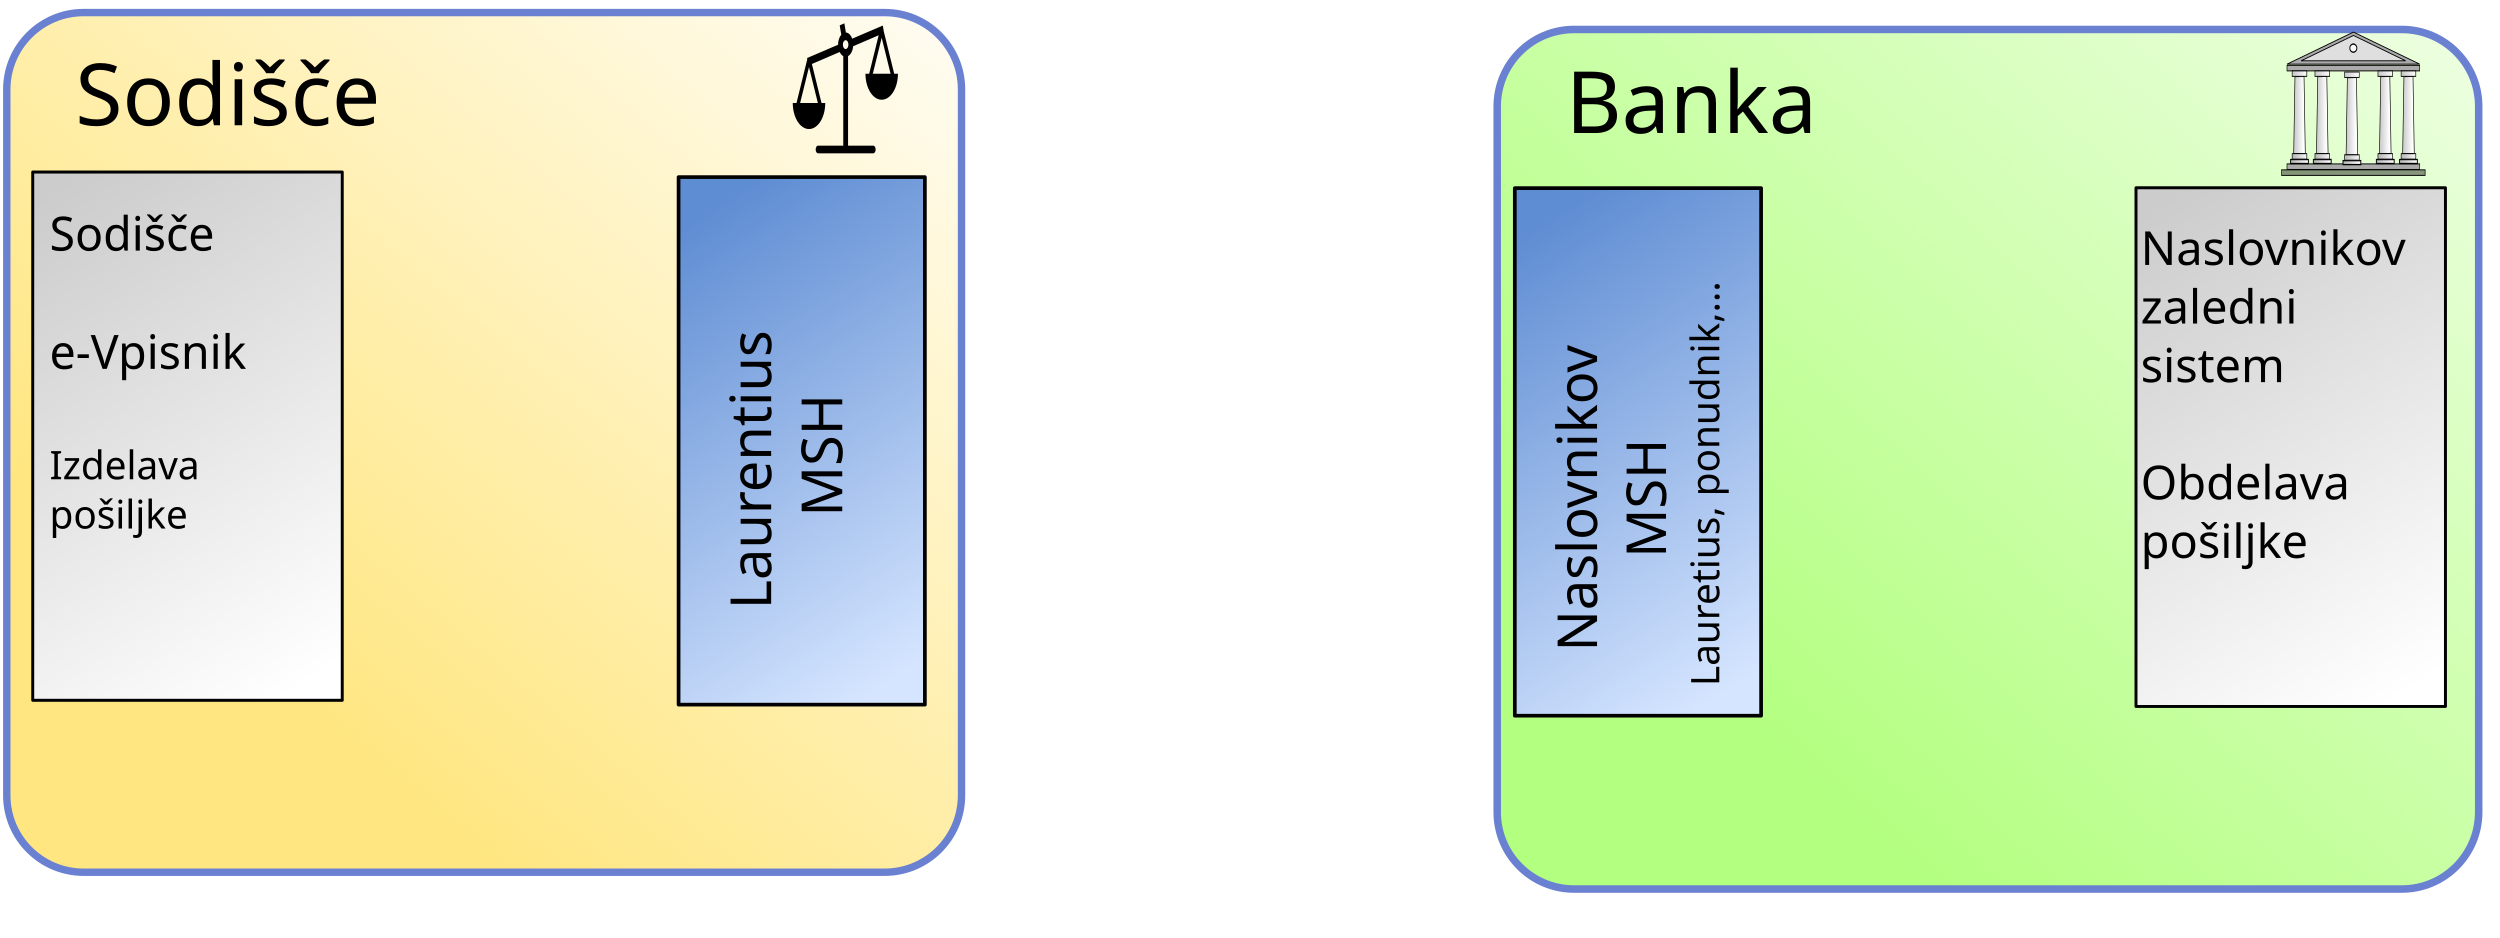
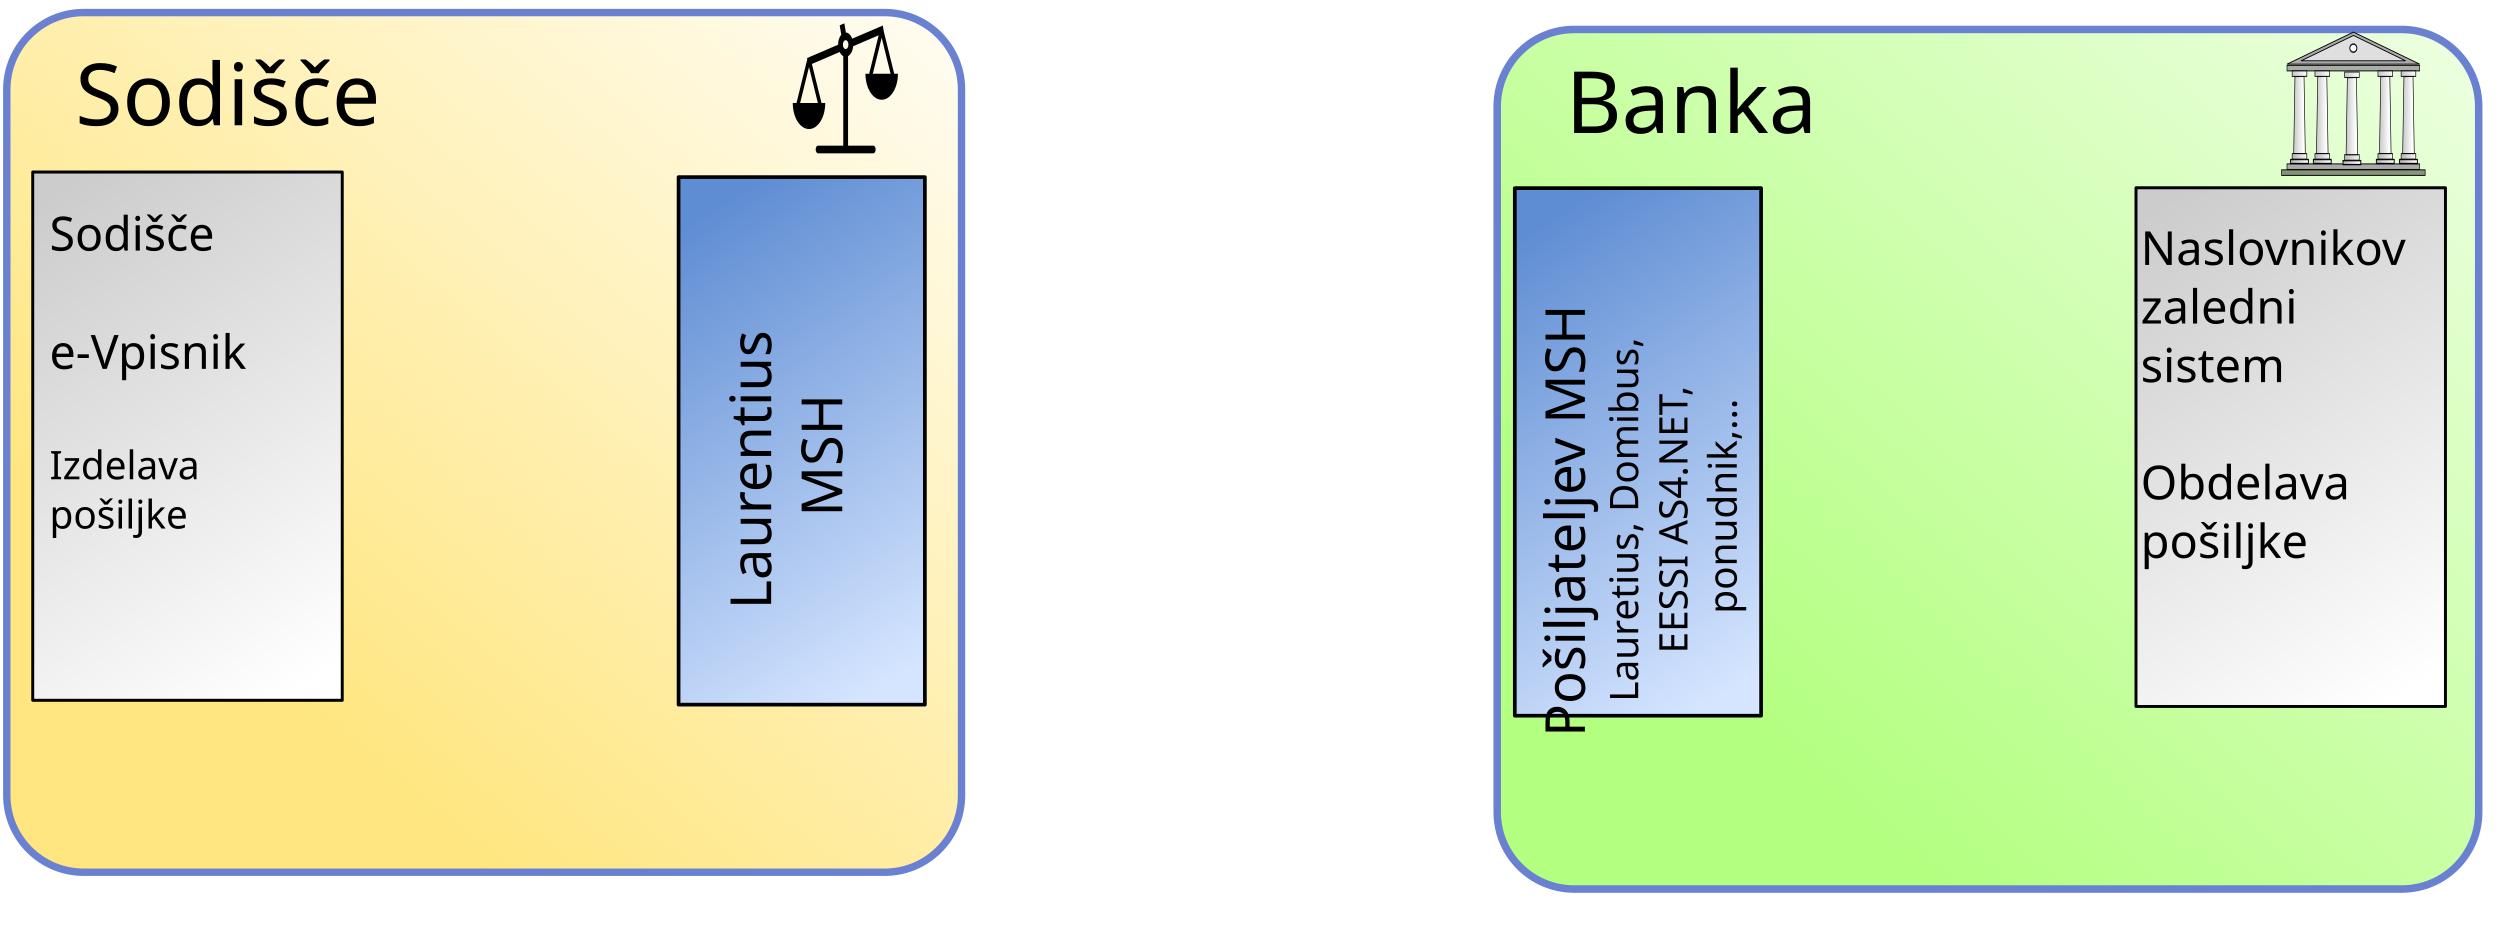
<svg xmlns="http://www.w3.org/2000/svg" xmlns:xlink="http://www.w3.org/1999/xlink" width="800" height="300" viewBox="0 0 800 300" id="svg4351" version="1.1">
  <defs id="defs4353">
    <linearGradient id="linearGradient4983">
      <stop style="stop-color:#b3ff80;stop-opacity:1;" offset="0" id="stop4985" />
      <stop style="stop-color:#b3ff80;stop-opacity:0;" offset="1" id="stop4987" />
    </linearGradient>
    <linearGradient id="linearGradient4975">
      <stop style="stop-color:#ffe680;stop-opacity:1;" offset="0" id="stop4977" />
      <stop style="stop-color:#ffe680;stop-opacity:0;" offset="1" id="stop4979" />
    </linearGradient>
    <marker orient="auto" refY="0" refX="0" id="Arrow1Lend-0" style="overflow:visible">
      <path id="path5977-8" d="M 0,0 5,-5 -12.5,0 5,5 0,0 Z" style="fill:#000000;fill-opacity:1;fill-rule:evenodd;stroke:#000000;stroke-width:1pt;stroke-opacity:1" transform="matrix(-0.8,0,0,-0.8,-10,0)" />
    </marker>
    <marker orient="auto" refY="0" refX="0" id="Arrow1Lend-9-2" style="overflow:visible">
      <path id="path5977-6-5" d="M 0,0 5,-5 -12.5,0 5,5 0,0 Z" style="fill:#000000;fill-opacity:1;fill-rule:evenodd;stroke:#000000;stroke-width:1pt;stroke-opacity:1" transform="matrix(-0.8,0,0,-0.8,-10,0)" />
    </marker>
    <marker orient="auto" refY="0" refX="0" id="Arrow1Lend-7" style="overflow:visible">
      <path id="path5977-4" d="M 0,0 5,-5 -12.5,0 5,5 0,0 Z" style="fill:#000000;fill-opacity:1;fill-rule:evenodd;stroke:#000000;stroke-width:1pt;stroke-opacity:1" transform="matrix(-0.8,0,0,-0.8,-10,0)" />
    </marker>
    <marker orient="auto" refY="0" refX="0" id="Arrow1Lend-9" style="overflow:visible">
      <path id="path5977-6" d="M 0,0 5,-5 -12.5,0 5,5 0,0 Z" style="fill:#000000;fill-opacity:1;fill-rule:evenodd;stroke:#000000;stroke-width:1pt;stroke-opacity:1" transform="matrix(-0.8,0,0,-0.8,-10,0)" />
    </marker>
    <marker orient="auto" refY="0" refX="0" id="Arrow1Lend" style="overflow:visible">
      <path id="path5977" d="M 0,0 5,-5 -12.5,0 5,5 0,0 Z" style="fill:#000000;fill-opacity:1;fill-rule:evenodd;stroke:#000000;stroke-width:1pt;stroke-opacity:1" transform="matrix(-0.8,0,0,-0.8,-10,0)" />
    </marker>
    <linearGradient gradientTransform="matrix(0.9072436,0,0,1.074716,244.7755,-263.2943)" xlink:href="#linearGradient5878" id="linearGradient5884-5" x1="232.335" y1="600.824" x2="305.066" y2="736.184" gradientUnits="userSpaceOnUse" />
    <linearGradient id="linearGradient5878">
      <stop style="stop-color:#5f8dd3;stop-opacity:1" offset="0" id="stop5880" />
      <stop style="stop-color:#d5e5ff;stop-opacity:1" offset="1" id="stop5882" />
    </linearGradient>
    <linearGradient xlink:href="#linearGradient5833" id="linearGradient5839-6" x1="66.877" y1="597.271" x2="153.457" y2="730.045" gradientUnits="userSpaceOnUse" gradientTransform="matrix(1.096186,0,0,1.096186,584.683,-93.03156)" />
    <linearGradient id="linearGradient5833">
      <stop style="stop-color:#cccccc;stop-opacity:1;" offset="0" id="stop5835" />
      <stop style="stop-color:#ffffff;stop-opacity:1" offset="1" id="stop5837" />
    </linearGradient>
    <linearGradient xlink:href="#linearGradient5878" id="linearGradient5884" x1="232.335" y1="600.824" x2="305.066" y2="736.184" gradientUnits="userSpaceOnUse" gradientTransform="matrix(0.9072437,0,0,1.074717,-22.81557,-266.8298)" />
    <linearGradient xlink:href="#linearGradient5833" id="linearGradient5839" x1="66.877" y1="597.271" x2="153.457" y2="730.045" gradientUnits="userSpaceOnUse" gradientTransform="matrix(1.096186,0,0,1.096186,-5.919542,-56.78164)" />
    <linearGradient id="linearGradient7222">
      <stop style="stop-color:#b3b3b3;stop-opacity:1" offset="0" id="stop7224" />
      <stop style="stop-color:#ffffff;stop-opacity:1" offset="1" id="stop7226" />
    </linearGradient>
    <linearGradient id="linearGradient7214">
      <stop id="stop7216" offset="0" style="stop-color:#b3b3b3;stop-opacity:1" />
      <stop id="stop7218" offset="1" style="stop-color:#f9f9f9;stop-opacity:1" />
    </linearGradient>
    <linearGradient id="linearGradient7202">
      <stop style="stop-color:#cccccc;stop-opacity:1" offset="0" id="stop7204" />
      <stop style="stop-color:#f9f9f9;stop-opacity:1" offset="1" id="stop7206" />
    </linearGradient>
    <linearGradient xlink:href="#linearGradient7214" id="linearGradient4494-6" gradientUnits="userSpaceOnUse" x1="112.308" y1="291.485" x2="140.527" y2="291.485" />
    <linearGradient xlink:href="#linearGradient7222" id="linearGradient4789" gradientUnits="userSpaceOnUse" gradientTransform="matrix(0.7067717,0,0,0.4176766,53.46849,175.1797)" x1="80.51" y1="292.999" x2="125.208" y2="296.272" />
    <linearGradient xlink:href="#linearGradient7214" id="linearGradient4500-6" gradientUnits="userSpaceOnUse" x1="112.308" y1="291.485" x2="140.527" y2="291.485" />
    <linearGradient xlink:href="#linearGradient5833" id="linearGradient4792" gradientUnits="userSpaceOnUse" gradientTransform="matrix(0.4601781,0,0,8.081342,78.92045,-2138.3)" x1="83.081" y1="297.877" x2="119.49" y2="298.892" />
    <linearGradient xlink:href="#linearGradient7202" id="linearGradient4794" gradientUnits="userSpaceOnUse" gradientTransform="matrix(0.5817275,0,0,0.5735293,66.37484,17.17889)" x1="84.835" y1="296.073" x2="123.095" y2="295.625" />
    <linearGradient xlink:href="#linearGradient7222" id="linearGradient4796" gradientUnits="userSpaceOnUse" gradientTransform="matrix(0.7067717,0,0,0.4176766,53.46849,175.1797)" x1="80.51" y1="292.999" x2="125.208" y2="296.272" />
    <linearGradient xlink:href="#linearGradient7214" id="linearGradient4506-0" gradientUnits="userSpaceOnUse" x1="112.308" y1="291.485" x2="140.527" y2="291.485" />
    <linearGradient xlink:href="#linearGradient5833" id="linearGradient4799" gradientUnits="userSpaceOnUse" gradientTransform="matrix(0.4601781,0,0,8.081342,78.92045,-2138.3)" x1="83.081" y1="297.877" x2="119.49" y2="298.892" />
    <linearGradient xlink:href="#linearGradient7202" id="linearGradient4801" gradientUnits="userSpaceOnUse" gradientTransform="matrix(0.5817275,0,0,0.5735293,66.37484,17.17889)" x1="84.835" y1="296.073" x2="123.095" y2="295.625" />
    <linearGradient xlink:href="#linearGradient7222" id="linearGradient4803" gradientUnits="userSpaceOnUse" gradientTransform="matrix(0.7067717,0,0,0.4176766,53.46849,175.1797)" x1="80.51" y1="292.999" x2="125.208" y2="296.272" />
    <linearGradient xlink:href="#linearGradient7214" id="linearGradient7088-6" gradientUnits="userSpaceOnUse" x1="112.308" y1="291.485" x2="140.527" y2="291.485" />
    <linearGradient y2="298.892" x2="119.49" y1="297.877" x1="83.081" gradientTransform="matrix(0.4601781,0,0,8.081342,78.92045,-2138.3)" gradientUnits="userSpaceOnUse" id="linearGradient4806" xlink:href="#linearGradient5833" />
    <linearGradient xlink:href="#linearGradient7202" id="linearGradient4808" gradientUnits="userSpaceOnUse" gradientTransform="matrix(0.5817275,0,0,0.5735293,66.37484,17.17889)" x1="84.835" y1="296.073" x2="123.095" y2="295.625" />
    <linearGradient xlink:href="#linearGradient7222" id="linearGradient4845" gradientUnits="userSpaceOnUse" gradientTransform="matrix(0.7067717,0,0,0.4176766,53.46849,175.1797)" x1="80.51" y1="292.999" x2="125.208" y2="296.272" />
    <linearGradient xlink:href="#linearGradient5833" id="linearGradient4847" gradientUnits="userSpaceOnUse" gradientTransform="matrix(0.4601781,0,0,8.081342,78.92045,-2138.3)" x1="83.081" y1="297.877" x2="119.49" y2="298.892" />
    <linearGradient xlink:href="#linearGradient7202" id="linearGradient4849" gradientUnits="userSpaceOnUse" gradientTransform="matrix(0.5817275,0,0,0.5735293,66.37484,17.17889)" x1="84.835" y1="296.073" x2="123.095" y2="295.625" />
    <linearGradient xlink:href="#linearGradient7222" id="linearGradient4853" gradientUnits="userSpaceOnUse" gradientTransform="matrix(0.7067717,0,0,0.4176766,53.46849,175.1797)" x1="80.51" y1="292.999" x2="125.208" y2="296.272" />
    <linearGradient xlink:href="#linearGradient5833" id="linearGradient4855" gradientUnits="userSpaceOnUse" gradientTransform="matrix(0.4601781,0,0,8.081342,78.92045,-2138.3)" x1="83.081" y1="297.877" x2="119.49" y2="298.892" />
    <linearGradient xlink:href="#linearGradient7202" id="linearGradient4857" gradientUnits="userSpaceOnUse" gradientTransform="matrix(0.5817275,0,0,0.5735293,66.37484,17.17889)" x1="84.835" y1="296.073" x2="123.095" y2="295.625" />
    <linearGradient xlink:href="#linearGradient7222" id="linearGradient4859" gradientUnits="userSpaceOnUse" gradientTransform="matrix(0.7067717,0,0,0.4176766,53.46849,175.1797)" x1="80.51" y1="292.999" x2="125.208" y2="296.272" />
    <linearGradient xlink:href="#linearGradient5833" id="linearGradient4861" gradientUnits="userSpaceOnUse" gradientTransform="matrix(0.4601781,0,0,8.081342,78.92045,-2138.3)" x1="83.081" y1="297.877" x2="119.49" y2="298.892" />
    <linearGradient xlink:href="#linearGradient7202" id="linearGradient4863" gradientUnits="userSpaceOnUse" gradientTransform="matrix(0.5817275,0,0,0.5735293,66.37484,17.17889)" x1="84.835" y1="296.073" x2="123.095" y2="295.625" />
    <linearGradient xlink:href="#linearGradient7222" id="linearGradient4865" gradientUnits="userSpaceOnUse" gradientTransform="matrix(0.7067717,0,0,0.4176766,53.46849,175.1797)" x1="80.51" y1="292.999" x2="125.208" y2="296.272" />
    <linearGradient xlink:href="#linearGradient5833" id="linearGradient4867" gradientUnits="userSpaceOnUse" gradientTransform="matrix(0.4601781,0,0,8.081342,78.92045,-2138.3)" x1="83.081" y1="297.877" x2="119.49" y2="298.892" />
    <linearGradient xlink:href="#linearGradient7202" id="linearGradient4869" gradientUnits="userSpaceOnUse" gradientTransform="matrix(0.5817275,0,0,0.5735293,66.37484,17.17889)" x1="84.835" y1="296.073" x2="123.095" y2="295.625" />
    <linearGradient xlink:href="#linearGradient7214" id="linearGradient4500-6-1" gradientUnits="userSpaceOnUse" x1="112.308" y1="291.485" x2="140.527" y2="291.485" />
    <linearGradient xlink:href="#linearGradient4975" id="linearGradient4981" x1="77.777" y1="554.729" x2="294.206" y2="294.015" gradientUnits="userSpaceOnUse" />
    <linearGradient xlink:href="#linearGradient4983" id="linearGradient4989" x1="530.634" y1="549.015" x2="812.777" y2="239.729" gradientUnits="userSpaceOnUse" />
  </defs>
  <g id="layer1" transform="translate(0,-752.3622)">
    <g id="g5091" transform="translate(36.50855,442.633)">
      <rect style="opacity:1;fill:url(#linearGradient4989);fill-opacity:1;fill-rule:evenodd;stroke:#6a80d1;stroke-width:2.402;stroke-linejoin:round;stroke-miterlimit:4;stroke-dasharray:none;stroke-dashoffset:0;stroke-opacity:1" id="rect6844-5" width="314.073" height="275.062" x="442.599" y="319.16" ry="24.599" />
      <rect style="opacity:1;fill:url(#linearGradient4981);fill-opacity:1;fill-rule:evenodd;stroke:#6a80d1;stroke-width:2.369;stroke-linejoin:round;stroke-miterlimit:4;stroke-dasharray:none;stroke-dashoffset:0;stroke-opacity:1" id="rect6844" width="305.519" height="275.095" x="-34.339" y="313.75" ry="24.602" />
      <g transform="matrix(1.000193,0,0,1.018457,-88.06328,-236.9362)" id="g5950">
        <rect style="opacity:1;fill:url(#linearGradient5839);fill-opacity:1;fill-rule:evenodd;stroke:#000000;stroke-width:0.945;stroke-linejoin:round;stroke-miterlimit:4;stroke-dasharray:none;stroke-dashoffset:0;stroke-opacity:1" id="rect5829" width="99.027" height="165.983" x="62.015" y="590.806" />
        <text xml:space="preserve" style="font-style:normal;font-weight:normal;font-size:17.87px;line-height:125%;font-family:sans-serif;letter-spacing:0px;word-spacing:0px;fill:#000000;fill-opacity:1;stroke:none;stroke-width:1px;stroke-linecap:butt;stroke-linejoin:miter;stroke-opacity:1" x="67.399" y="615.501" id="text5841">
          <tspan x="67.399" y="615.501" id="tspan4238" style="font-size:14.862px">Sodišče</tspan>
          <tspan x="67.399" y="634.078" style="font-size:14.862px" id="tspan4274" />
          <tspan x="67.399" y="652.656" style="font-size:14.862px" id="tspan4268">e-Vpisnik</tspan>
          <tspan x="67.399" y="671.233" style="font-size:14.862px" id="tspan4271" />
          <tspan x="67.399" y="687.342" style="font-size:12.385px" id="tspan4263">Izdelava </tspan>
          <tspan x="67.399" y="702.823" style="font-size:12.385px" id="tspan4259">pošiljke</tspan>
          <tspan x="67.399" y="718.305" style="font-size:12.385px" id="tspan4261" />
          <tspan x="67.399" y="733.786" id="tspan5845" style="font-size:12.385px" />
        </text>
      </g>
      <rect y="366.401" x="180.637" height="168.815" width="78.815" id="rect5876" style="opacity:1;fill:url(#linearGradient5884);fill-opacity:1;fill-rule:evenodd;stroke:#000000;stroke-width:1.185;stroke-linejoin:round;stroke-miterlimit:4;stroke-dasharray:none;stroke-dashoffset:0;stroke-opacity:1" />
      <g transform="translate(-5.608994,-184.7396)" id="g5959">
        <rect style="opacity:1;fill:url(#linearGradient5839-6);fill-opacity:1;fill-rule:evenodd;stroke:#000000;stroke-width:0.945;stroke-linejoin:round;stroke-miterlimit:4;stroke-dasharray:none;stroke-dashoffset:0;stroke-opacity:1" id="rect5829-1" width="99.027" height="165.983" x="652.618" y="554.556" />
        <text xml:space="preserve" style="font-style:normal;font-weight:normal;font-size:17.87px;line-height:125%;font-family:sans-serif;letter-spacing:0px;word-spacing:0px;fill:#000000;fill-opacity:1;stroke:none;stroke-width:1px;stroke-linecap:butt;stroke-linejoin:miter;stroke-opacity:1" x="654.114" y="579.251" id="text5841-2">
          <tspan x="654.114" y="579.251" id="tspan5845-0" style="font-size:15px">Naslovnikov</tspan>
          <tspan x="654.114" y="598.001" id="tspan4273" style="font-size:15px">zaledni </tspan>
          <tspan x="654.114" y="616.751" id="tspan4275" style="font-size:15px">sistem</tspan>
          <tspan x="654.114" y="635.501" id="tspan4277" style="font-size:15px" />
          <tspan x="654.114" y="654.251" id="tspan4279" style="font-size:15px">Obdelava</tspan>
          <tspan x="654.114" y="673.001" id="tspan4281" style="font-size:15px">pošiljke</tspan>
          <tspan x="654.114" y="691.751" id="tspan4283" style="font-size:15px" />
          <tspan x="654.114" y="710.501" id="tspan4285" />
        </text>
      </g>
      <rect y="369.936" x="448.229" height="168.815" width="78.815" id="rect5876-0" style="opacity:1;fill:url(#linearGradient5884-5);fill-opacity:1;fill-rule:evenodd;stroke:#000000;stroke-width:1.185;stroke-linejoin:round;stroke-miterlimit:4;stroke-dasharray:none;stroke-dashoffset:0;stroke-opacity:1" />
      <text id="text6827-8-5" y="510.969" x="550.829" style="font-style:normal;font-weight:normal;font-size:40px;line-height:125%;font-family:sans-serif;letter-spacing:0px;word-spacing:0px;fill:#000000;fill-opacity:1;stroke:none;stroke-width:1px;stroke-linecap:butt;stroke-linejoin:miter;stroke-opacity:1" xml:space="preserve">
        <tspan id="tspan6867-9" style="font-size:17.5px" y="510.969" x="550.829" />
      </text>
      <text xml:space="preserve" style="font-style:normal;font-weight:normal;font-size:18.036px;line-height:125%;font-family:sans-serif;letter-spacing:0px;word-spacing:0px;fill:#000000;fill-opacity:1;stroke:none;stroke-width:1px;stroke-linecap:butt;stroke-linejoin:miter;stroke-opacity:1" x="-443.132" y="208.364" id="text5841-34" transform="matrix(0,-0.9909928,1.009089,0,0,0)">
        <tspan style="text-align:center;text-anchor:middle" x="-443.132" y="208.364" id="tspan5845-02">Laurentius</tspan>
        <tspan style="text-align:center;text-anchor:middle" id="tspan8839" x="-443.132" y="230.909">MSH</tspan>
      </text>
-       <text xml:space="preserve" style="font-style:normal;font-weight:normal;font-size:18.036px;line-height:125%;font-family:sans-serif;letter-spacing:0px;word-spacing:0px;fill:#000000;fill-opacity:1;stroke:none;stroke-width:1px;stroke-linecap:butt;stroke-linejoin:miter;stroke-opacity:1" x="-452.323" y="470.269" id="text5841-34-0" transform="matrix(0,-0.9909928,1.009089,0,0,0)">
-         <tspan style="font-size:17.5px;text-align:center;text-anchor:middle" x="-452.323" y="470.269" id="tspan5845-02-1">Naslovnikov</tspan>
-         <tspan style="font-size:17.5px;text-align:center;text-anchor:middle" id="tspan8839-9" x="-452.323" y="492.144">MSH</tspan>
-         <tspan style="font-size:12.5px;text-align:center;text-anchor:middle" x="-452.323" y="509.035" id="tspan4318">Lauretius, ponudnik,...</tspan>
-       </text>
      <g transform="matrix(0.9195173,0,0,0.9195173,462.4118,-428.1694)" id="g5863-2">
        <g id="layer1-6-6" transform="matrix(0.3922746,0,0,0.3922746,251.2944,451.0149)">
          <g transform="matrix(0.4813854,0,0,0.6952604,-45.00325,750.061)" id="g7064-1">
            <rect y="419.023" x="104.144" height="7.071" width="244.513" id="rect9994-2-8" style="opacity:1;fill:#ababab;fill-opacity:1;fill-rule:evenodd;stroke:#000000;stroke-width:1.21;stroke-linejoin:miter;stroke-miterlimit:4;stroke-dasharray:none;stroke-dashoffset:0;stroke-opacity:1" />
            <rect y="426.599" x="94.068" height="7.071" width="264.665" id="rect9994-1-9-7" style="opacity:1;fill:#000000;fill-opacity:0.416;fill-rule:evenodd;stroke:#000000;stroke-width:1.21;stroke-linejoin:miter;stroke-miterlimit:4;stroke-dasharray:none;stroke-dashoffset:0;stroke-opacity:1" />
            <rect y="293.259" x="104.144" height="7.071" width="244.513" id="rect9994-3-8-9" style="opacity:1;fill:#ababab;fill-opacity:1;fill-rule:evenodd;stroke:#000000;stroke-width:1.21;stroke-linejoin:miter;stroke-miterlimit:4;stroke-dasharray:none;stroke-dashoffset:0;stroke-opacity:1" />
            <path id="rect9994-3-7-2-2" d="m 226.568,250.832 122.089,40.911 -244.513,0 z" style="opacity:1;fill:#ababab;fill-opacity:1;fill-rule:evenodd;stroke:#000000;stroke-width:1.21;stroke-linejoin:miter;stroke-miterlimit:4;stroke-dasharray:none;stroke-dashoffset:0;stroke-opacity:1" />
            <g transform="translate(26.10652,231.4275)" id="g6628-6-0" style="opacity:0.99">
              <g transform="translate(-25.346,-113.4852)" id="g9818-6-6-6-2">
                <rect ry="0" rx="0" y="295.502" x="110.01" height="5.072" width="32.814" id="rect9662-7-9-4-3" style="opacity:1;fill:url(#linearGradient4845);fill-opacity:1;fill-rule:evenodd;stroke:#000000;stroke-width:1.728;stroke-linejoin:miter;stroke-miterlimit:4;stroke-dasharray:none;stroke-dashoffset:0;stroke-opacity:1" />
                <rect ry="0" rx="0" y="288.003" x="112.913" height="6.964" width="27.009" id="rect9662-3-73-0-6-75" style="opacity:1;fill:url(#linearGradient4494-6);fill-opacity:1;fill-rule:evenodd;stroke:#000000;stroke-width:1.21;stroke-linejoin:miter;stroke-miterlimit:4;stroke-dasharray:none;stroke-dashoffset:0;stroke-opacity:1" />
                <path id="rect9662-3-8-3-8-8-9" d="m 118.055,189.745 16.705,-0.237 2.34,98.368 -21.365,0 z" style="opacity:1;fill:url(#linearGradient4847);fill-opacity:1;fill-rule:evenodd;stroke:#000000;stroke-width:1.21;stroke-linejoin:miter;stroke-miterlimit:4;stroke-dasharray:none;stroke-dashoffset:0;stroke-opacity:1" />
                <rect ry="0" rx="0" y="182.399" x="112.913" height="6.964" width="27.009" id="rect9662-3-7-9-2-4-2" style="opacity:1;fill:url(#linearGradient4849);fill-opacity:1;fill-rule:evenodd;stroke:#000000;stroke-width:1.21;stroke-linejoin:miter;stroke-miterlimit:4;stroke-dasharray:none;stroke-dashoffset:0;stroke-opacity:1" />
              </g>
            </g>
            <path id="rect9994-3-7-1-9-2" d="m 226.533,255.096 96.238,32.385 -192.741,0 z" style="opacity:1;fill:#dfdfdf;fill-opacity:1;fill-rule:evenodd;stroke:#000000;stroke-width:1.21;stroke-linejoin:miter;stroke-miterlimit:4;stroke-dasharray:none;stroke-dashoffset:0;stroke-opacity:1" />
            <ellipse ry="5.177" rx="6.549" cy="271.272" cx="226.401" id="path6618-6-8" style="opacity:1;fill:#fcfcfc;fill-opacity:1;fill-rule:evenodd;stroke:#000000;stroke-width:1.728;stroke-linejoin:miter;stroke-miterlimit:4;stroke-dasharray:none;stroke-dashoffset:0;stroke-opacity:1" />
            <g transform="translate(68.08997,231.4275)" id="g6628-6-9-3" style="opacity:0.99">
              <g transform="translate(-25.346,-113.4852)" id="g9818-6-6-6-1-6">
                <rect ry="0" rx="0" y="295.502" x="110.01" height="5.072" width="32.814" id="rect9662-7-9-4-2-1" style="opacity:1;fill:url(#linearGradient4853);fill-opacity:1;fill-rule:evenodd;stroke:#000000;stroke-width:1.728;stroke-linejoin:miter;stroke-miterlimit:4;stroke-dasharray:none;stroke-dashoffset:0;stroke-opacity:1" />
                <rect ry="0" rx="0" y="288.003" x="112.913" height="6.964" width="27.009" id="rect9662-3-73-0-6-7-2" style="opacity:1;fill:url(#linearGradient4500-6);fill-opacity:1;fill-rule:evenodd;stroke:#000000;stroke-width:1.21;stroke-linejoin:miter;stroke-miterlimit:4;stroke-dasharray:none;stroke-dashoffset:0;stroke-opacity:1" />
                <path id="rect9662-3-8-3-8-8-0-9" d="m 118.055,189.745 16.705,-0.237 2.34,98.368 -21.365,0 z" style="opacity:1;fill:url(#linearGradient4855);fill-opacity:1;fill-rule:evenodd;stroke:#000000;stroke-width:1.21;stroke-linejoin:miter;stroke-miterlimit:4;stroke-dasharray:none;stroke-dashoffset:0;stroke-opacity:1" />
                <rect ry="0" rx="0" y="182.399" x="112.913" height="6.964" width="27.009" id="rect9662-3-7-9-2-4-9-3" style="opacity:1;fill:url(#linearGradient4857);fill-opacity:1;fill-rule:evenodd;stroke:#000000;stroke-width:1.21;stroke-linejoin:miter;stroke-miterlimit:4;stroke-dasharray:none;stroke-dashoffset:0;stroke-opacity:1" />
              </g>
            </g>
            <g transform="translate(226.9321,231.4275)" id="g6628-6-7-1" style="opacity:0.99">
              <g transform="translate(-25.346,-113.4852)" id="g9818-6-6-6-9-9">
                <rect ry="0" rx="0" y="295.502" x="110.01" height="5.072" width="32.814" id="rect9662-7-9-4-20-4" style="opacity:1;fill:url(#linearGradient4859);fill-opacity:1;fill-rule:evenodd;stroke:#000000;stroke-width:1.728;stroke-linejoin:miter;stroke-miterlimit:4;stroke-dasharray:none;stroke-dashoffset:0;stroke-opacity:1" />
                <rect ry="0" rx="0" y="288.003" x="112.913" height="6.964" width="27.009" id="rect9662-3-73-0-6-2-7" style="opacity:1;fill:url(#linearGradient4506-0);fill-opacity:1;fill-rule:evenodd;stroke:#000000;stroke-width:1.21;stroke-linejoin:miter;stroke-miterlimit:4;stroke-dasharray:none;stroke-dashoffset:0;stroke-opacity:1" />
                <path id="rect9662-3-8-3-8-8-3-8" d="m 118.055,189.745 16.705,-0.237 2.34,98.368 -21.365,0 z" style="opacity:1;fill:url(#linearGradient4861);fill-opacity:1;fill-rule:evenodd;stroke:#000000;stroke-width:1.21;stroke-linejoin:miter;stroke-miterlimit:4;stroke-dasharray:none;stroke-dashoffset:0;stroke-opacity:1" />
                <rect ry="0" rx="0" y="182.399" x="112.913" height="6.964" width="27.009" id="rect9662-3-7-9-2-4-7-4" style="opacity:1;fill:url(#linearGradient4863);fill-opacity:1;fill-rule:evenodd;stroke:#000000;stroke-width:1.21;stroke-linejoin:miter;stroke-miterlimit:4;stroke-dasharray:none;stroke-dashoffset:0;stroke-opacity:1" />
              </g>
            </g>
            <g transform="translate(184.1983,231.4275)" id="g6628-6-6-5" style="opacity:0.99">
              <g transform="translate(-25.346,-113.4852)" id="g9818-6-6-6-12-0">
                <rect ry="0" rx="0" y="295.502" x="110.01" height="5.072" width="32.814" id="rect9662-7-9-4-9-3" style="opacity:1;fill:url(#linearGradient4865);fill-opacity:1;fill-rule:evenodd;stroke:#000000;stroke-width:1.728;stroke-linejoin:miter;stroke-miterlimit:4;stroke-dasharray:none;stroke-dashoffset:0;stroke-opacity:1" />
                <rect ry="0" rx="0" y="288.003" x="112.913" height="6.964" width="27.009" id="rect9662-3-73-0-6-3-6" style="opacity:1;fill:url(#linearGradient7088-6);fill-opacity:1;fill-rule:evenodd;stroke:#000000;stroke-width:1.21;stroke-linejoin:miter;stroke-miterlimit:4;stroke-dasharray:none;stroke-dashoffset:0;stroke-opacity:1" />
                <path id="rect9662-3-8-3-8-8-1-1" d="m 118.055,189.745 16.705,-0.237 2.34,98.368 -21.365,0 z" style="opacity:1;fill:url(#linearGradient4867);fill-opacity:1;fill-rule:evenodd;stroke:#000000;stroke-width:1.21;stroke-linejoin:miter;stroke-miterlimit:4;stroke-dasharray:none;stroke-dashoffset:0;stroke-opacity:1" />
                <rect ry="0" rx="0" y="182.399" x="112.913" height="6.964" width="27.009" id="rect9662-3-7-9-2-4-94-0" style="opacity:1;fill:url(#linearGradient4869);fill-opacity:1;fill-rule:evenodd;stroke:#000000;stroke-width:1.21;stroke-linejoin:miter;stroke-miterlimit:4;stroke-dasharray:none;stroke-dashoffset:0;stroke-opacity:1" />
              </g>
            </g>
            <g transform="translate(122.68,232.8142)" id="g6628-6-9-3-3" style="opacity:0.99">
              <g transform="translate(-25.346,-113.4852)" id="g9818-6-6-6-1-6-7">
                <rect ry="0" rx="0" y="295.502" x="110.01" height="5.072" width="32.814" id="rect9662-7-9-4-2-1-4" style="opacity:1;fill:url(#linearGradient4789);fill-opacity:1;fill-rule:evenodd;stroke:#000000;stroke-width:1.728;stroke-linejoin:miter;stroke-miterlimit:4;stroke-dasharray:none;stroke-dashoffset:0;stroke-opacity:1" />
                <rect ry="0" rx="0" y="288.003" x="112.913" height="6.964" width="27.009" id="rect9662-3-73-0-6-7-2-5" style="opacity:1;fill:url(#linearGradient4500-6-1);fill-opacity:1;fill-rule:evenodd;stroke:#000000;stroke-width:1.21;stroke-linejoin:miter;stroke-miterlimit:4;stroke-dasharray:none;stroke-dashoffset:0;stroke-opacity:1" />
                <path id="rect9662-3-8-3-8-8-0-9-2" d="m 118.055,189.745 16.705,-0.237 2.34,98.368 -21.365,0 z" style="opacity:1;fill:url(#linearGradient4792);fill-opacity:1;fill-rule:evenodd;stroke:#000000;stroke-width:1.21;stroke-linejoin:miter;stroke-miterlimit:4;stroke-dasharray:none;stroke-dashoffset:0;stroke-opacity:1" />
                <rect ry="0" rx="0" y="182.399" x="112.913" height="6.964" width="27.009" id="rect9662-3-7-9-2-4-9-3-5" style="opacity:1;fill:url(#linearGradient4794);fill-opacity:1;fill-rule:evenodd;stroke:#000000;stroke-width:1.21;stroke-linejoin:miter;stroke-miterlimit:4;stroke-dasharray:none;stroke-dashoffset:0;stroke-opacity:1" />
              </g>
            </g>
          </g>
        </g>
      </g>
      <path id="path2781" d="m 233.684,317.2 -1.487,0.638 0.504,3.006 c -0.619,0.707 -1.025,1.863 -1.025,3.162 0,0.014 -1e-4,0.027 0,0.041 l -9.91,4.248 0.059,0.366 -3.456,14.033 -1.194,0 c 0,4.596 2.328,8.326 5.197,8.326 2.868,0 5.197,-3.73 5.197,-8.326 l -1.194,0 -3.079,-12.499 8.894,-3.82 c 0.291,0.599 0.688,1.066 1.144,1.316 l 0,28.642 c -3.635,0 -7.314,0 -8.022,0 -0.282,-0.017 -0.546,0.216 -0.69,0.604 -0.144,0.388 -0.144,0.867 0,1.255 0.144,0.388 0.409,0.621 0.69,0.604 1.55,0 16.031,0 17.581,0 0.282,0.017 0.546,-0.216 0.69,-0.604 0.144,-0.388 0.144,-0.867 0,-1.255 -0.144,-0.388 -0.409,-0.621 -0.69,-0.604 -0.707,0 -4.387,0 -8.022,0 l 0,-28.642 c 0.858,-0.469 1.506,-1.696 1.631,-3.169 l 8.161,-3.501 -3.032,12.296 -1.194,0 c 0,4.596 2.328,8.326 5.197,8.326 2.868,0 5.197,-3.73 5.197,-8.326 l -1.194,0 -3.333,-13.524 -0.318,-1.893 -9.779,4.2 c -0.407,-1.142 -1.162,-1.924 -2.029,-1.968 l -0.491,-2.931 z m 11.948,4.607 2.842,11.508 -5.679,0 2.838,-11.508 z m -11.533,0.78 c 0.498,0 0.889,0.621 0.889,1.418 0,0.797 -0.392,1.418 -0.889,1.418 -0.498,0 -0.885,-0.621 -0.885,-1.418 0,-0.797 0.388,-1.418 0.885,-1.418 z m -11.727,8.591 2.838,11.515 -5.679,0 2.842,-11.515 z" style="fill:#000000;fill-opacity:1;fill-rule:evenodd;stroke:none;stroke-width:11.351;stroke-linecap:butt;stroke-linejoin:miter;stroke-miterlimit:4;stroke-opacity:1" />
      <text xml:space="preserve" style="font-style:normal;font-weight:normal;font-size:22.5px;line-height:125%;font-family:sans-serif;letter-spacing:0px;word-spacing:0px;fill:#000000;fill-opacity:1;stroke:none;stroke-width:1px;stroke-linecap:butt;stroke-linejoin:miter;stroke-opacity:1" x="464.544" y="352.296" id="text10630">
        <tspan id="tspan10632" x="464.544" y="352.296" style="font-size:27.5px">Banka</tspan>
      </text>
      <text xml:space="preserve" style="font-style:normal;font-weight:normal;font-size:22.5px;line-height:125%;font-family:sans-serif;letter-spacing:0px;word-spacing:0px;fill:#000000;fill-opacity:1;stroke:none;stroke-width:1px;stroke-linecap:butt;stroke-linejoin:miter;stroke-opacity:1" x="-12.419" y="349.818" id="text10630-6">
        <tspan id="tspan10632-3" x="-12.419" y="349.818" style="font-size:27.5px">Sodišče</tspan>
      </text>
+       <text xml:space="preserve" style="font-style:normal;font-weight:normal;font-size:18.036px;line-height:125%;font-family:sans-serif;letter-spacing:0px;word-spacing:0px;fill:#000000;fill-opacity:1;stroke:none;stroke-width:1px;stroke-linecap:butt;stroke-linejoin:miter;stroke-opacity:1" x="-459.583" y="466.427" id="text5841-34-0-3" transform="matrix(0,-0.9909928,1.009089,0,0,0)">
+         <tspan style="font-size:17.5px;text-align:center;text-anchor:middle" id="tspan8839-9-6" x="-459.583" y="466.427">Pošiljateljev MSH</tspan>
+         <tspan style="font-size:12.5px;text-align:center;text-anchor:middle" x="-457.593" y="483.318" id="tspan4318-7">Lauretius, Domibus, </tspan>
+         <tspan style="font-size:12.5px;text-align:center;text-anchor:middle" x="-457.593" y="498.943" id="tspan4309">EESSI AS4.NET, </tspan>
+         <tspan style="font-size:12.5px;text-align:center;text-anchor:middle" x="-459.583" y="514.568" id="tspan4313">ponudnik,...</tspan>
+       </text>
    </g>
  </g>
</svg>
